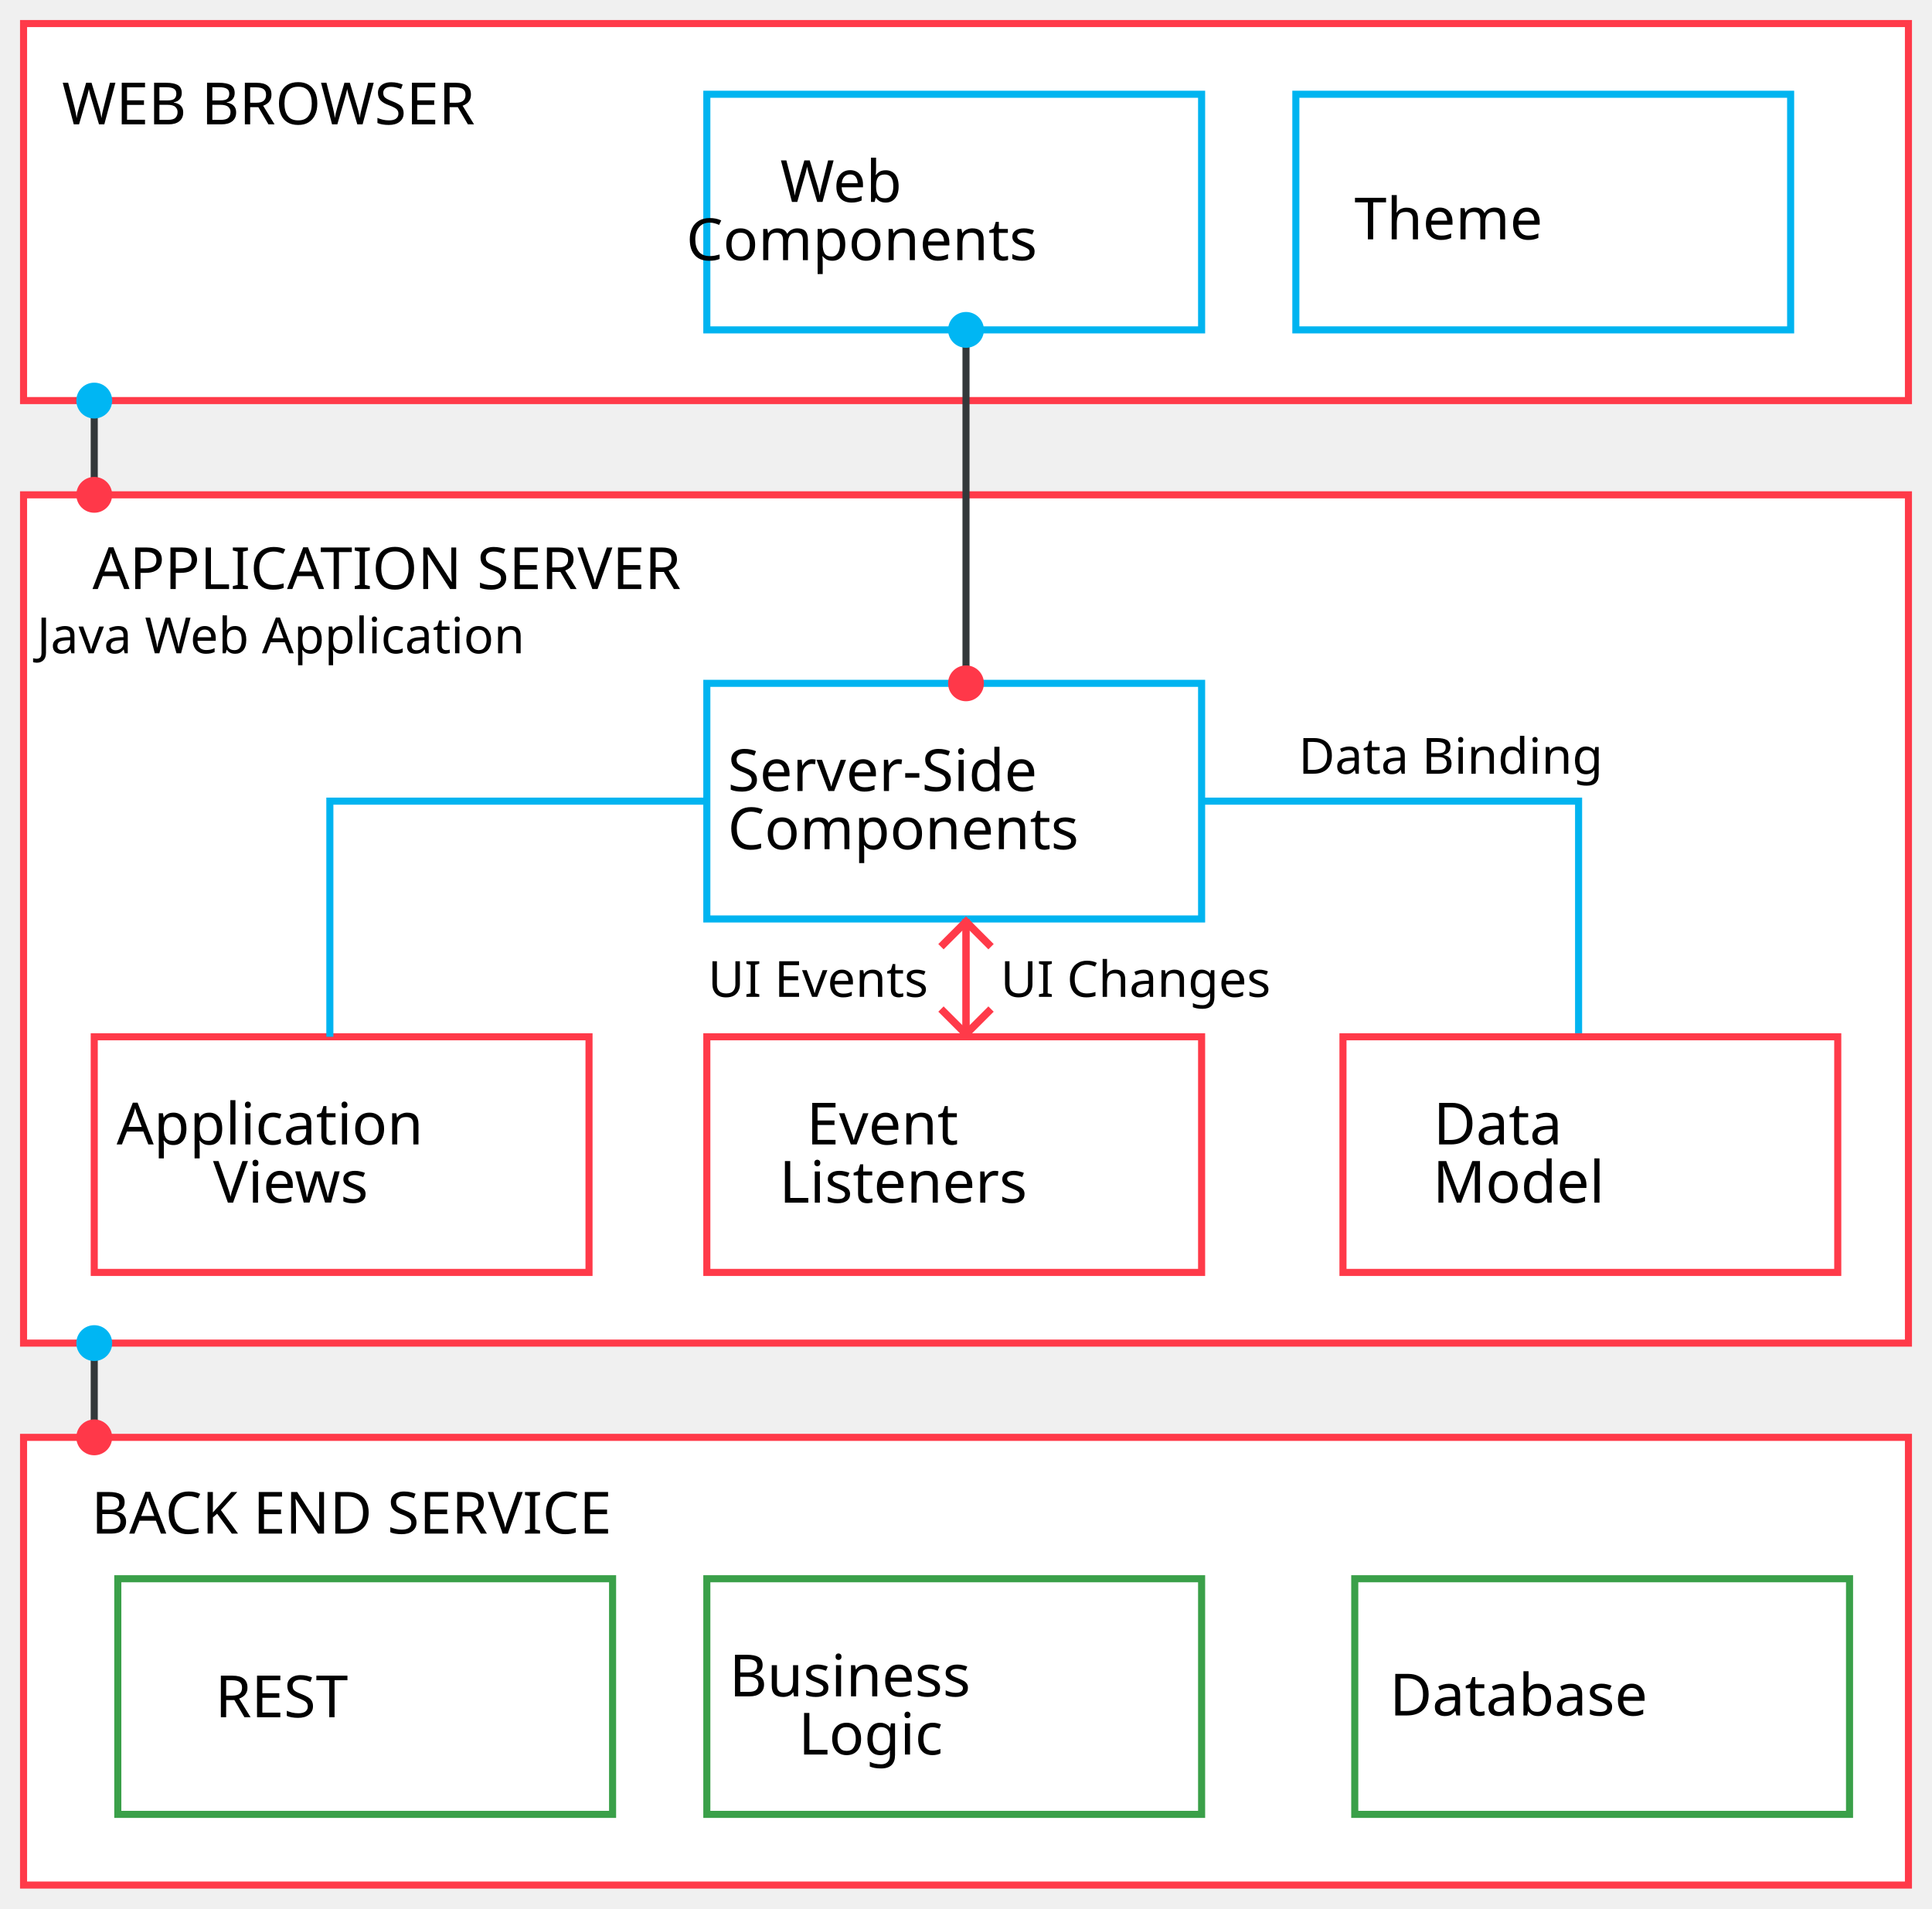
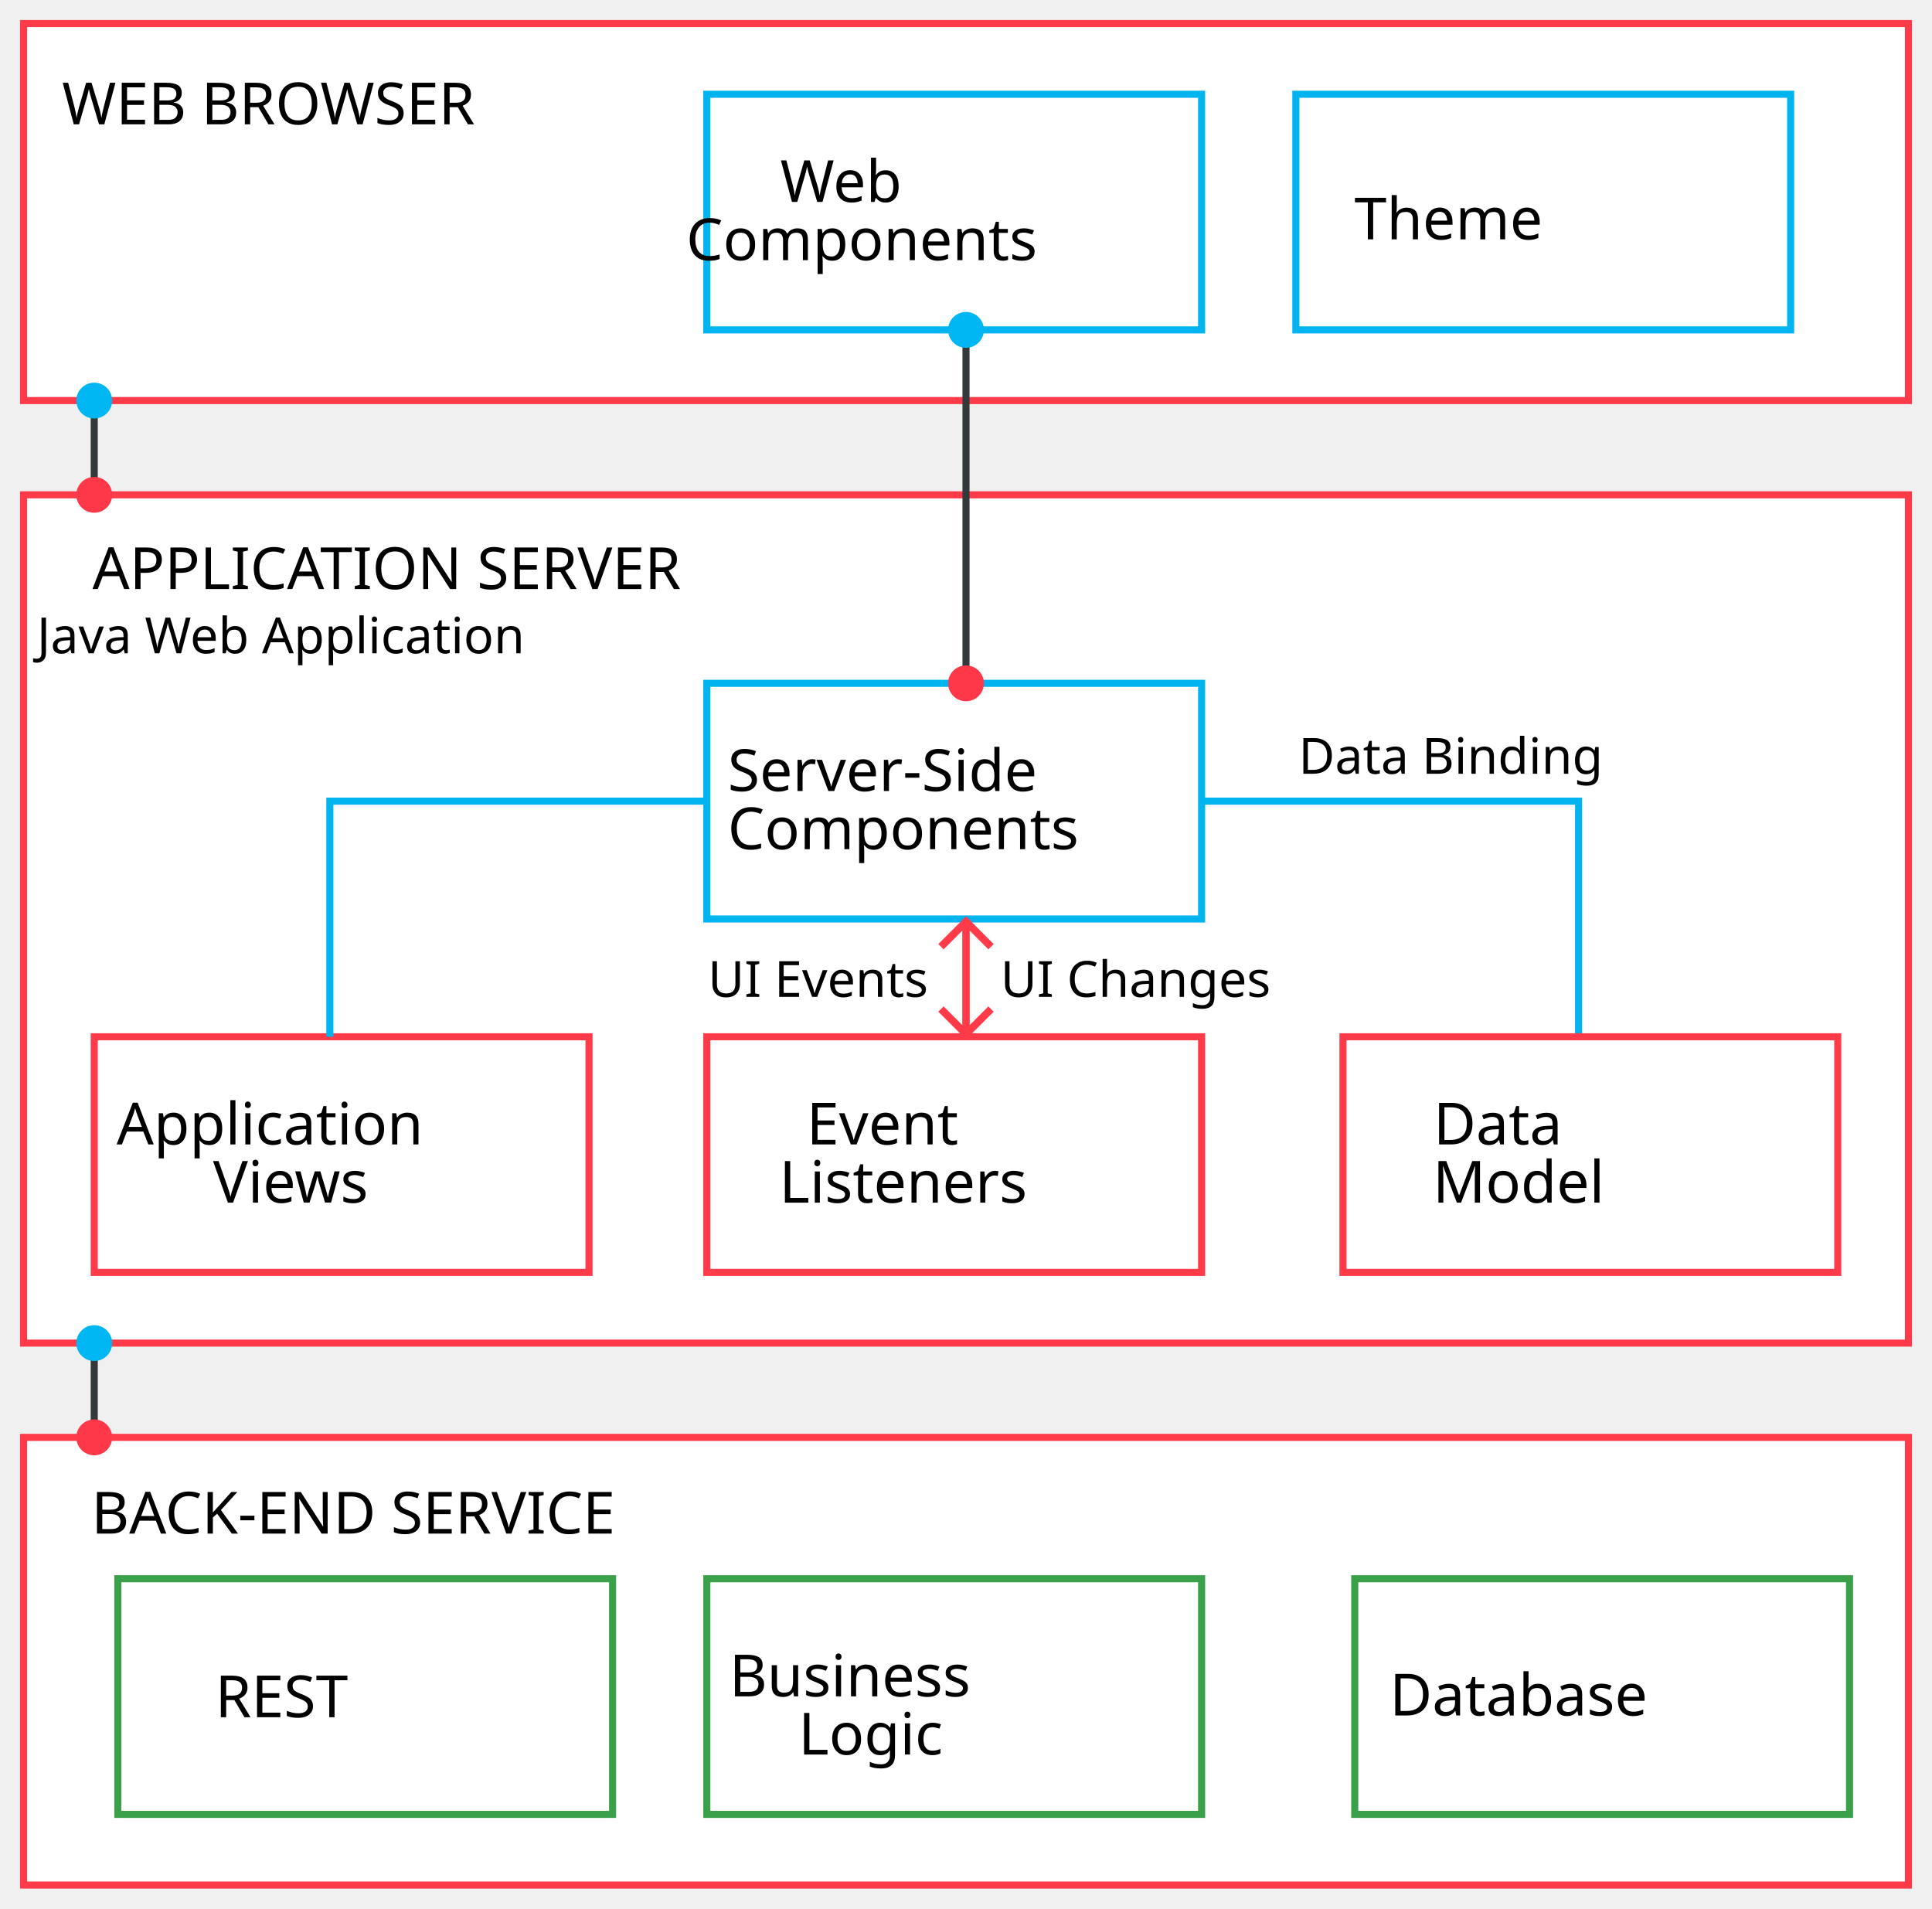
<svg xmlns="http://www.w3.org/2000/svg" xmlns:xlink="http://www.w3.org/1999/xlink" width="82mm" height="81mm" viewBox="0 0 290.551 287.008" id="svg2" version="1.1">
  <defs id="defs4">
    <marker orient="auto" refY="0" refX="0" id="EmptyTriangleOutL" style="overflow:visible">
      <path id="path4695" d="M 5.77,0 -2.88,5 V -5 Z" style="fill:#ffffff;fill-rule:evenodd;stroke:#00b4f0;stroke-width:1pt;stroke-opacity:1" transform="matrix(0.8,0,0,0.8,-4.8,0)" />
    </marker>
    <marker orient="auto" refY="0" refX="0" id="Arrow2Lend" style="overflow:visible">
      <path id="path4556" style="fill:#000000;fill-opacity:1;fill-rule:evenodd;stroke:#000000;stroke-width:0.625;stroke-linejoin:round;stroke-opacity:1" d="M 8.719,4.034 -2.207,0.016 8.719,-4.002 c -1.745,2.372 -1.735,5.617 -6e-7,8.035 z" transform="matrix(-1.1,0,0,-1.1,-1.1,0)" />
    </marker>
    <marker orient="auto" refY="0" refX="0" id="Arrow2Mend" style="overflow:visible">
      <path id="path4562" style="fill:#000000;fill-opacity:1;fill-rule:evenodd;stroke:#000000;stroke-width:0.625;stroke-linejoin:round;stroke-opacity:1" d="M 8.719,4.034 -2.207,0.016 8.719,-4.002 c -1.745,2.372 -1.735,5.617 -6e-7,8.035 z" transform="scale(-0.6)" />
    </marker>
    <marker orient="auto" refY="0" refX="0" id="EmptyTriangleOutL-9" style="overflow:visible">
      <path id="path4695-8" d="M 5.77,0 -2.88,5 V -5 Z" style="fill:#ffffff;fill-rule:evenodd;stroke:#00b4f0;stroke-width:1pt;stroke-opacity:1" transform="matrix(0.8,0,0,0.8,-4.8,0)" />
    </marker>
    <marker markerWidth="7.838" markerHeight="4.295" refX="3.919" refY="2.147" orient="auto" id="marker4995">
      <path id="path4591-1-5-0-8-9" d="M 0.376,3.919 3.919,0.376" style="fill:none;fill-rule:evenodd;stroke:#ff3a49;stroke-width:1.063;stroke-linecap:butt;stroke-linejoin:miter;stroke-miterlimit:4;stroke-dasharray:none;stroke-opacity:1" />
      <path id="path4591-1-5-0-8-9-5" d="M 7.462,3.919 3.919,0.376" style="fill:none;fill-rule:evenodd;stroke:#ff3a49;stroke-width:1.063;stroke-linecap:butt;stroke-linejoin:miter;stroke-miterlimit:4;stroke-dasharray:none;stroke-opacity:1" />
    </marker>
    <marker markerWidth="7.838" markerHeight="4.295" refX="3.919" refY="2.147" orient="auto" id="marker4995-1">
      <path id="path4591-1-5-0-8-9-3" d="M 0.376,3.919 3.919,0.376" style="fill:none;fill-rule:evenodd;stroke:#ff3a49;stroke-width:1.063;stroke-linecap:butt;stroke-linejoin:miter;stroke-miterlimit:4;stroke-dasharray:none;stroke-opacity:1" />
      <path id="path4591-1-5-0-8-9-5-2" d="M 7.462,3.919 3.919,0.376" style="fill:none;fill-rule:evenodd;stroke:#ff3a49;stroke-width:1.063;stroke-linecap:butt;stroke-linejoin:miter;stroke-miterlimit:4;stroke-dasharray:none;stroke-opacity:1" />
    </marker>
    <marker markerWidth="4.671" markerHeight="7.838" refX="4.3" refY="3.919" orient="auto" id="marker5127">
      <path id="path4591-1-5-0-8-0" d="M 0.376,0.376 3.919,3.919 0.376,7.462" style="fill:none;fill-rule:evenodd;stroke:#ff3a49;stroke-width:1.063;stroke-linecap:butt;stroke-linejoin:miter;stroke-miterlimit:4;stroke-dasharray:none;stroke-opacity:1" />
    </marker>
    <marker markerWidth="4.671" markerHeight="7.838" refX="4.3" refY="3.919" orient="auto" id="marker5127-4">
      <path id="path4591-1-5-0-8-0-6" d="M 0.376,0.376 3.919,3.919 0.376,7.462" style="fill:none;fill-rule:evenodd;stroke:#ff3a49;stroke-width:1.063;stroke-linecap:butt;stroke-linejoin:miter;stroke-miterlimit:4;stroke-dasharray:none;stroke-opacity:1" />
    </marker>
    <marker markerWidth="4.671" markerHeight="7.838" refX="4.3" refY="3.919" orient="auto" id="marker5127-0">
      <path id="path4591-1-5-0-8-0-8" d="M 0.376,0.376 3.919,3.919 0.376,7.462" style="fill:none;fill-rule:evenodd;stroke:#ff3a49;stroke-width:1.063;stroke-linecap:butt;stroke-linejoin:miter;stroke-miterlimit:4;stroke-dasharray:none;stroke-opacity:1" />
    </marker>
    <marker markerWidth="4.671" markerHeight="7.838" refX="4.3" refY="3.919" orient="auto" id="marker5127-8">
      <path id="path4591-1-5-0-8-0-65" d="M 0.376,0.376 3.919,3.919 0.376,7.462" style="fill:none;fill-rule:evenodd;stroke:#ff3a49;stroke-width:1.063;stroke-linecap:butt;stroke-linejoin:miter;stroke-miterlimit:4;stroke-dasharray:none;stroke-opacity:1" />
    </marker>
    <marker markerWidth="4.671" markerHeight="7.838" refX="4.3" refY="3.919" orient="auto" id="marker5127-8-8">
      <path id="path4591-1-5-0-8-0-65-4" d="M 0.376,0.376 3.919,3.919 0.376,7.462" style="fill:none;fill-rule:evenodd;stroke:#ff3a49;stroke-width:1.063;stroke-linecap:butt;stroke-linejoin:miter;stroke-miterlimit:4;stroke-dasharray:none;stroke-opacity:1" />
    </marker>
    <marker markerWidth="4.671" markerHeight="7.838" refX="4.3" refY="3.919" orient="auto" id="marker5127-8-7">
      <path id="path4591-1-5-0-8-0-65-8" d="M 0.376,0.376 3.919,3.919 0.376,7.462" style="fill:none;fill-rule:evenodd;stroke:#ff3a49;stroke-width:1.063;stroke-linecap:butt;stroke-linejoin:miter;stroke-miterlimit:4;stroke-dasharray:none;stroke-opacity:1" />
    </marker>
    <marker markerWidth="4.671" markerHeight="7.838" refX="4.3" refY="3.919" orient="auto" id="marker5127-8-9">
      <path id="path4591-1-5-0-8-0-65-82" d="M 0.376,0.376 3.919,3.919 0.376,7.462" style="fill:none;fill-rule:evenodd;stroke:#ff3a49;stroke-width:1.063;stroke-linecap:butt;stroke-linejoin:miter;stroke-miterlimit:4;stroke-dasharray:none;stroke-opacity:1" />
    </marker>
    <marker markerWidth="4.671" markerHeight="7.838" refX="4.3" refY="3.919" orient="auto" id="marker5127-8-6">
      <path id="path4591-1-5-0-8-0-65-3" d="M 0.376,0.376 3.919,3.919 0.376,7.462" style="fill:none;fill-rule:evenodd;stroke:#ff3a49;stroke-width:1.063;stroke-linecap:butt;stroke-linejoin:miter;stroke-miterlimit:4;stroke-dasharray:none;stroke-opacity:1" />
    </marker>
    <marker markerWidth="4.671" markerHeight="7.838" refX="4.3" refY="3.919" orient="auto" id="marker5127-4-3">
      <path id="path4591-1-5-0-8-0-6-4" d="M 0.376,0.376 3.919,3.919 0.376,7.462" style="fill:none;fill-rule:evenodd;stroke:#ff3a49;stroke-width:1.063;stroke-linecap:butt;stroke-linejoin:miter;stroke-miterlimit:4;stroke-dasharray:none;stroke-opacity:1" />
    </marker>
    <marker markerWidth="4.671" markerHeight="7.838" refX="4.3" refY="3.919" orient="auto" id="marker5127-4-4">
      <path id="path4591-1-5-0-8-0-6-8" d="M 0.376,0.376 3.919,3.919 0.376,7.462" style="fill:none;fill-rule:evenodd;stroke:#ff3a49;stroke-width:1.063;stroke-linecap:butt;stroke-linejoin:miter;stroke-miterlimit:4;stroke-dasharray:none;stroke-opacity:1" />
    </marker>
    <marker markerWidth="4.671" markerHeight="7.838" refX="4.3" refY="3.919" orient="auto" id="marker5127-4-4-4">
      <path id="path4591-1-5-0-8-0-6-8-7" d="M 0.376,0.376 3.919,3.919 0.376,7.462" style="fill:none;fill-rule:evenodd;stroke:#33383a;stroke-width:1.063;stroke-linecap:butt;stroke-linejoin:miter;stroke-miterlimit:4;stroke-dasharray:none;stroke-opacity:1" />
    </marker>
    <marker markerWidth="4.671" markerHeight="7.838" refX="4.3" refY="3.919" orient="auto" id="marker5127-4-4-4-0">
      <path id="path4591-1-5-0-8-0-6-8-7-6" d="M 0.376,0.376 3.919,3.919 0.376,7.462" style="fill:none;fill-rule:evenodd;stroke:#33383a;stroke-width:1.063;stroke-linecap:butt;stroke-linejoin:miter;stroke-miterlimit:4;stroke-dasharray:none;stroke-opacity:1" />
    </marker>
  </defs>
  <g id="layer1" transform="translate(0,-765.3543)">
    <g id="g5560" transform="translate(-3.571432,31.8897)">
      <rect y="886.837" x="53.276" height="9.62" width="35.307" id="rect5558" style="color:#000000;clip-rule:nonzero;display:inline;overflow:visible;visibility:visible;opacity:1;isolation:auto;mix-blend-mode:normal;color-interpolation:sRGB;color-interpolation-filters:linearRGB;solid-color:#000000;solid-opacity:1;fill:#ffffff;fill-opacity:1;fill-rule:nonzero;stroke:none;stroke-width:1.063;stroke-linecap:butt;stroke-linejoin:miter;stroke-miterlimit:4;stroke-dasharray:none;stroke-dashoffset:0;stroke-opacity:1;marker:none;color-rendering:auto;image-rendering:auto;shape-rendering:auto;text-rendering:auto;enable-background:accumulate" />
      <flowRoot xml:space="preserve" style="font-style:normal;font-variant:normal;font-weight:300;font-stretch:normal;line-height:0.01%;font-family:Montserrat;-inkscape-font-specification:'Montserrat, Light';text-align:center;letter-spacing:0px;word-spacing:0px;writing-mode:lr-tb;text-anchor:middle;fill:#000000;fill-opacity:1;stroke:none;stroke-width:1px;stroke-linecap:butt;stroke-linejoin:miter;stroke-opacity:1" id="flowRoot4420-0-2" transform="translate(-0.1375128,47.7641)">
        <flowRegion id="flowRegion4422-7-6">
          <use x="0" y="0" xlink:href="#rect4408-7" id="use4424-6-1" width="100%" height="100%" />
        </flowRegion>
        <flowPara id="flowPara4428-1-6" style="font-size:7.5px;line-height:1">&lt;String&gt;</flowPara>
      </flowRoot>
    </g>
    <g transform="translate(-31.88976,-53.14971)" id="g4462-8">
      <rect y="822.047" x="35.433" height="56.693" width="283.465" id="rect4408-7" style="color:#000000;clip-rule:nonzero;display:inline;overflow:visible;visibility:visible;opacity:1;isolation:auto;mix-blend-mode:normal;color-interpolation:sRGB;color-interpolation-filters:linearRGB;solid-color:#000000;solid-opacity:1;fill:#ffffff;fill-opacity:1;fill-rule:nonzero;stroke:#ff3a49;stroke-width:1.063;stroke-linecap:butt;stroke-linejoin:miter;stroke-miterlimit:4;stroke-dasharray:none;stroke-dashoffset:0;stroke-opacity:1;marker:none;color-rendering:auto;image-rendering:auto;shape-rendering:auto;text-rendering:auto;enable-background:accumulate" />
      <g id="g1284" transform="translate(-8.2017651e-6,3.543429)">
        <g id="g4462-8-7-43-4-8" transform="translate(102.7559,-10.62992)">
          <rect style="color:#000000;clip-rule:nonzero;display:inline;overflow:visible;visibility:visible;opacity:1;isolation:auto;mix-blend-mode:normal;color-interpolation:sRGB;color-interpolation-filters:linearRGB;solid-color:#000000;solid-opacity:1;fill:#ffffff;fill-opacity:1;fill-rule:nonzero;stroke:#00b4f0;stroke-width:1.063;stroke-linecap:butt;stroke-linejoin:miter;stroke-miterlimit:4;stroke-dasharray:none;stroke-dashoffset:0;stroke-opacity:1;marker:none;color-rendering:auto;image-rendering:auto;shape-rendering:auto;text-rendering:auto;enable-background:accumulate" id="rect4408-7-5-0-9-3" width="74.409" height="35.433" x="35.433" y="839.764" />
        </g>
        <text id="text4227-4-2-7-1" y="845.326" x="175.525" style="font-style:normal;font-variant:normal;font-weight:300;font-stretch:normal;font-size:12px;line-height:0%;font-family:Montserrat;-inkscape-font-specification:'Montserrat, Light';text-align:center;letter-spacing:0px;word-spacing:0px;writing-mode:lr-tb;text-anchor:middle;fill:#000000;fill-opacity:1;stroke:none;stroke-width:1px;stroke-linecap:butt;stroke-linejoin:miter;stroke-opacity:1" xml:space="preserve">
          <tspan style="font-size:8.75px;line-height:1;stroke-width:1px" id="tspan4339-8-9" y="845.326" x="175.525">Web</tspan>
          <tspan id="tspan1277" style="font-size:8.75px;line-height:1;stroke-width:1px" y="854.076" x="175.525">Components</tspan>
        </text>
      </g>
      <g transform="translate(88.58267,3.543429)" id="g1284-3">
        <g id="g4462-8-7-43-4-8-3" transform="translate(102.7559,-10.62992)">
          <rect style="color:#000000;clip-rule:nonzero;display:inline;overflow:visible;visibility:visible;opacity:1;isolation:auto;mix-blend-mode:normal;color-interpolation:sRGB;color-interpolation-filters:linearRGB;solid-color:#000000;solid-opacity:1;fill:#ffffff;fill-opacity:1;fill-rule:nonzero;stroke:#00b4f0;stroke-width:1.063;stroke-linecap:butt;stroke-linejoin:miter;stroke-miterlimit:4;stroke-dasharray:none;stroke-dashoffset:0;stroke-opacity:1;marker:none;color-rendering:auto;image-rendering:auto;shape-rendering:auto;text-rendering:auto;enable-background:accumulate" id="rect4408-7-5-0-9-3-8" width="74.409" height="35.433" x="35.433" y="839.764" />
        </g>
        <text id="text4227-4-2-7-1-6" y="850.951" x="175.19" style="font-style:normal;font-variant:normal;font-weight:300;font-stretch:normal;font-size:12px;line-height:0%;font-family:Montserrat;-inkscape-font-specification:'Montserrat, Light';text-align:center;letter-spacing:0px;word-spacing:0px;writing-mode:lr-tb;text-anchor:middle;fill:#000000;fill-opacity:1;stroke:none;stroke-width:1px;stroke-linecap:butt;stroke-linejoin:miter;stroke-opacity:1" xml:space="preserve">
          <tspan id="tspan1277-4" style="font-size:8.75px;line-height:1;stroke-width:1px" y="850.951" x="175.19">Theme</tspan>
        </text>
      </g>
    </g>
    <g transform="translate(-31.88976,-10.63003)" id="g4462-8-7-4">
      <rect y="850.394" x="35.433" height="127.559" width="283.465" id="rect4408-7-5-2" style="color:#000000;clip-rule:nonzero;display:inline;overflow:visible;visibility:visible;opacity:1;isolation:auto;mix-blend-mode:normal;color-interpolation:sRGB;color-interpolation-filters:linearRGB;solid-color:#000000;solid-opacity:1;fill:#ffffff;fill-opacity:1;fill-rule:nonzero;stroke:#ff3a49;stroke-width:1.063;stroke-linecap:butt;stroke-linejoin:miter;stroke-miterlimit:4;stroke-dasharray:none;stroke-dashoffset:0;stroke-opacity:1;marker:none;color-rendering:auto;image-rendering:auto;shape-rendering:auto;text-rendering:auto;enable-background:accumulate" />
      <text xml:space="preserve" style="font-style:normal;font-variant:normal;font-weight:300;font-stretch:normal;line-height:0%;font-family:Montserrat;-inkscape-font-specification:'Montserrat, Light';text-align:center;letter-spacing:0px;word-spacing:0px;writing-mode:lr-tb;text-anchor:middle;fill:#000000;fill-opacity:1;stroke:none;stroke-width:1px;stroke-linecap:butt;stroke-linejoin:miter;stroke-opacity:1;" x="85.039" y="874.215" id="text4227-9-0-3">
        <tspan id="tspan4229-4-4-0" x="85.039" y="874.215" style="font-size:7.5px;line-height:1;text-align:center;text-anchor:middle;fill:#000000;fill-opacity:1;">Java Web Application</tspan>
      </text>
    </g>
    <g transform="translate(-21.25984,120.4724)" id="g4462-8-7">
      <rect y="861.024" x="24.803" height="67.323" width="283.465" id="rect4408-7-5" style="color:#000000;clip-rule:nonzero;display:inline;overflow:visible;visibility:visible;opacity:1;isolation:auto;mix-blend-mode:normal;color-interpolation:sRGB;color-interpolation-filters:linearRGB;solid-color:#000000;solid-opacity:1;fill:#ffffff;fill-opacity:1;fill-rule:nonzero;stroke:#ff3a49;stroke-width:1.063;stroke-linecap:butt;stroke-linejoin:miter;stroke-miterlimit:4;stroke-dasharray:none;stroke-dashoffset:0;stroke-opacity:1;marker:none;color-rendering:auto;image-rendering:auto;shape-rendering:auto;text-rendering:auto;enable-background:accumulate" />
    </g>
    <g transform="translate(70.86614,28.34635)" id="g4462-8-7-43-4">
      <rect y="839.764" x="35.433" height="35.433" width="74.409" id="rect4408-7-5-0-9" style="color:#000000;clip-rule:nonzero;display:inline;overflow:visible;visibility:visible;opacity:1;isolation:auto;mix-blend-mode:normal;color-interpolation:sRGB;color-interpolation-filters:linearRGB;solid-color:#000000;solid-opacity:1;fill:#ffffff;fill-opacity:1;fill-rule:nonzero;stroke:#00b4f0;stroke-width:1.063;stroke-linecap:butt;stroke-linejoin:miter;stroke-miterlimit:4;stroke-dasharray:none;stroke-dashoffset:0;stroke-opacity:1;marker:none;color-rendering:auto;image-rendering:auto;shape-rendering:auto;text-rendering:auto;enable-background:accumulate" />
    </g>
    <g transform="translate(-21.25984,81.49596)" id="g4462-8-7-43-4-9-0-3">
      <rect y="839.764" x="35.433" height="35.433" width="74.409" id="rect4408-7-5-0-9-5-1-2" style="color:#000000;clip-rule:nonzero;display:inline;overflow:visible;visibility:visible;opacity:1;isolation:auto;mix-blend-mode:normal;color-interpolation:sRGB;color-interpolation-filters:linearRGB;solid-color:#000000;solid-opacity:1;fill:#ffffff;fill-opacity:1;fill-rule:nonzero;stroke:#ff3a49;stroke-width:1.063;stroke-linecap:butt;stroke-linejoin:miter;stroke-miterlimit:4;stroke-dasharray:none;stroke-dashoffset:0;stroke-opacity:1;marker:none;color-rendering:auto;image-rendering:auto;shape-rendering:auto;text-rendering:auto;enable-background:accumulate" />
    </g>
    <g transform="translate(70.86614,81.49595)" id="g4462-8-7-43-4-9-0-8-2">
      <rect y="839.764" x="35.433" height="35.433" width="74.409" id="rect4408-7-5-0-9-5-1-8-9" style="color:#000000;clip-rule:nonzero;display:inline;overflow:visible;visibility:visible;opacity:1;isolation:auto;mix-blend-mode:normal;color-interpolation:sRGB;color-interpolation-filters:linearRGB;solid-color:#000000;solid-opacity:1;fill:#ffffff;fill-opacity:1;fill-rule:nonzero;stroke:#ff3a49;stroke-width:1.063;stroke-linecap:butt;stroke-linejoin:miter;stroke-miterlimit:4;stroke-dasharray:none;stroke-dashoffset:0;stroke-opacity:1;marker:none;color-rendering:auto;image-rendering:auto;shape-rendering:auto;text-rendering:auto;enable-background:accumulate" />
    </g>
    <path style="fill:none;fill-rule:evenodd;stroke:#00b4f0;stroke-width:1.063;stroke-linecap:butt;stroke-linejoin:miter;stroke-miterlimit:4;stroke-dasharray:none;stroke-opacity:1" d="M 237.402,921.26 V 885.827 H 180.709" id="path4591-7" />
    <text xml:space="preserve" style="font-style:normal;font-variant:normal;font-weight:300;font-stretch:normal;line-height:0%;font-family:Montserrat;-inkscape-font-specification:'Montserrat, Light';text-align:start;letter-spacing:0px;word-spacing:0px;writing-mode:lr-tb;text-anchor:start;fill:#000000;fill-opacity:1;stroke:none;stroke-width:1px;stroke-linecap:butt;stroke-linejoin:miter;stroke-opacity:1" x="106.472" y="915.26" id="text4227-9-2-6-2">
      <tspan id="tspan4229-4-5-4-6" x="106.472" y="915.26" style="font-size:7.5px;line-height:1">UI Events</tspan>
    </text>
    <text xml:space="preserve" style="font-style:normal;font-variant:normal;font-weight:300;font-stretch:normal;line-height:0%;font-family:Montserrat;-inkscape-font-specification:'Montserrat, Light';text-align:start;letter-spacing:0px;word-spacing:0px;writing-mode:lr-tb;text-anchor:start;fill:#000000;fill-opacity:1;stroke:none;stroke-width:1px;stroke-linecap:butt;stroke-linejoin:miter;stroke-opacity:1" x="150.472" y="915.26" id="text4227-9-2-6-2-7">
      <tspan x="150.472" y="915.26" id="tspan4800" style="font-size:7.5px;line-height:1">UI Changes</tspan>
    </text>
    <path style="fill:none;fill-rule:evenodd;stroke:#ff3a49;stroke-width:1.063;stroke-linecap:butt;stroke-linejoin:miter;stroke-miterlimit:4;stroke-dasharray:none;stroke-opacity:1;marker-end:url(#marker5127-8-9)" d="M 145.276,921.26 V 903.543" id="path4591-1-5-0-7-1-3" />
    <path style="fill:none;fill-rule:evenodd;stroke:#ff3a49;stroke-width:1.063;stroke-linecap:butt;stroke-linejoin:miter;stroke-miterlimit:4;stroke-dasharray:none;stroke-opacity:1;marker-end:url(#marker5127-4-3)" d="M 145.276,903.543 V 921.26" id="path4591-1-5-0-7-7-4" />
    <path style="fill:none;fill-rule:evenodd;stroke:#33383a;stroke-width:1.063;stroke-linecap:butt;stroke-linejoin:miter;stroke-miterlimit:4;stroke-dasharray:none;stroke-opacity:1" d="m 14.173,825.591 10e-7,14.173" id="path4591-6-4-7-2-5" />
    <circle style="color:#000000;display:inline;overflow:visible;visibility:visible;fill:#00b6f3;fill-opacity:1;fill-rule:nonzero;stroke:none;stroke-width:0.997;stroke-miterlimit:4;stroke-dasharray:none;marker:none;enable-background:accumulate" id="path3130-77-4" cx="14.173" cy="825.591" r="2.695" />
    <circle style="color:#000000;display:inline;overflow:visible;visibility:visible;fill:#ff3849;fill-opacity:1;fill-rule:nonzero;stroke:none;stroke-width:0.997;stroke-miterlimit:4;stroke-dasharray:none;marker:none;enable-background:accumulate" id="path3130-77-3-8" cx="14.173" cy="839.764" r="2.695" />
    <text xml:space="preserve" style="font-style:normal;font-variant:normal;font-weight:300;font-stretch:normal;font-size:12px;line-height:0%;font-family:Montserrat;-inkscape-font-specification:'Montserrat, Light';text-align:start;letter-spacing:0px;word-spacing:0px;writing-mode:lr-tb;text-anchor:start;fill:#000000;fill-opacity:1;stroke:none;stroke-width:1px;stroke-linecap:butt;stroke-linejoin:miter;stroke-opacity:1" x="195.28" y="881.702" id="text4227-9-2-6-2-7-4">
      <tspan x="195.28" y="881.702" id="tspan4800-3" style="font-size:7.5px;line-height:1;stroke-width:1px">Data Binding</tspan>
    </text>
    <path style="fill:none;fill-rule:evenodd;stroke:#00b4f0;stroke-width:1.063;stroke-linecap:butt;stroke-linejoin:miter;stroke-miterlimit:4;stroke-dasharray:none;stroke-opacity:1" d="M 49.606,921.26 V 885.827 H 106.299" id="path4591-7-0" />
    <path style="fill:none;fill-rule:evenodd;stroke:#33383a;stroke-width:1.063;stroke-linecap:butt;stroke-linejoin:miter;stroke-miterlimit:4;stroke-dasharray:none;stroke-opacity:1" d="m 14.173,967.323 1e-6,14.173" id="path4591-6-4-7-2-5-8" />
    <circle style="color:#000000;display:inline;overflow:visible;visibility:visible;fill:#00b6f3;fill-opacity:1;fill-rule:nonzero;stroke:none;stroke-width:0.997;stroke-miterlimit:4;stroke-dasharray:none;marker:none;enable-background:accumulate" id="path3130-77-4-0" cx="14.173" cy="967.323" r="2.695" />
    <circle style="color:#000000;display:inline;overflow:visible;visibility:visible;fill:#ff3849;fill-opacity:1;fill-rule:nonzero;stroke:none;stroke-width:0.997;stroke-miterlimit:4;stroke-dasharray:none;marker:none;enable-background:accumulate" id="path3130-77-3-8-2" cx="14.173" cy="981.496" r="2.695" />
    <path style="fill:none;fill-rule:evenodd;stroke:#33383a;stroke-width:1.063;stroke-linecap:butt;stroke-linejoin:miter;stroke-miterlimit:4;stroke-dasharray:none;stroke-opacity:1" d="m 145.276,814.961 0,53.15" id="path4591-6-4-7-2-5-1" />
    <circle style="color:#000000;display:inline;overflow:visible;visibility:visible;fill:#00b6f3;fill-opacity:1;fill-rule:nonzero;stroke:none;stroke-width:0.997;stroke-miterlimit:4;stroke-dasharray:none;marker:none;enable-background:accumulate" id="path3130-77-4-05" cx="145.276" cy="814.961" r="2.695" />
    <circle style="color:#000000;display:inline;overflow:visible;visibility:visible;fill:#ff3849;fill-opacity:1;fill-rule:nonzero;stroke:none;stroke-width:0.997;stroke-miterlimit:4;stroke-dasharray:none;marker:none;enable-background:accumulate" id="path3130-77-3-8-1" cx="145.276" cy="868.11" r="2.695" />
  </g>
  <g id="layer2" transform="translate(0,-70.86614)">
    <text xml:space="preserve" style="font-style:normal;font-variant:normal;font-weight:300;font-stretch:normal;line-height:0%;font-family:Montserrat;-inkscape-font-specification:'Montserrat, Light';text-align:center;letter-spacing:0px;word-spacing:0px;writing-mode:lr-tb;text-anchor:middle;fill:#000000;fill-opacity:1;stroke:none;stroke-width:1px;stroke-linecap:butt;stroke-linejoin:miter;stroke-opacity:1" x="48.173" y="89.565" id="text4227">
      <tspan id="tspan4229" x="48.173" y="89.565" style="font-size:8.75px;line-height:1">WEB BROWSER</tspan>
    </text>
    <text xml:space="preserve" style="font-style:normal;font-variant:normal;font-weight:300;font-stretch:normal;line-height:0%;font-family:Montserrat;-inkscape-font-specification:'Montserrat, Light';text-align:start;letter-spacing:0px;word-spacing:0px;writing-mode:lr-tb;text-anchor:start;fill:#000000;fill-opacity:1;stroke:none;stroke-width:1px;stroke-linecap:butt;stroke-linejoin:miter;stroke-opacity:1;" x="13.906" y="159.449" id="text4227-4-5">
      <tspan id="tspan4229-0-6" x="13.906" y="159.449" style="font-size:8.75px;line-height:1;fill:#000000;fill-opacity:1;">APPLICATION SERVER</tspan>
    </text>
    <text xml:space="preserve" style="font-style:normal;font-variant:normal;font-weight:300;font-stretch:normal;line-height:0%;font-family:Montserrat;-inkscape-font-specification:'Montserrat, Light';text-align:start;letter-spacing:0px;word-spacing:0px;writing-mode:lr-tb;text-anchor:start;fill:#000000;fill-opacity:1;stroke:none;stroke-width:1px;stroke-linecap:butt;stroke-linejoin:miter;stroke-opacity:1" x="13.743" y="301.474" id="text4227-4">
-       <tspan id="tspan4229-0" x="13.743" y="301.474" style="font-size:8.75px;line-height:1;text-align:start;text-anchor:start">BACK END SERVICE</tspan>
+       <tspan id="tspan4229-0" x="13.743" y="301.474" style="font-size:8.75px;line-height:1;text-align:start;text-anchor:start">BACK-END SERVICE</tspan>
    </text>
    <text xml:space="preserve" style="font-style:normal;font-variant:normal;font-weight:300;font-stretch:normal;line-height:0%;font-family:Montserrat;-inkscape-font-specification:'Montserrat, Light';text-align:center;letter-spacing:0px;word-spacing:0px;writing-mode:lr-tb;text-anchor:middle;fill:#000000;fill-opacity:1;stroke:none;stroke-width:1px;stroke-linecap:butt;stroke-linejoin:miter;stroke-opacity:1" x="143.635" y="189.814" id="text4227-4-2-7">
      <tspan x="143.635" y="189.814" id="tspan4339-8" style="font-size:8.75px;line-height:1">Server-Side</tspan>
      <tspan x="143.635" y="198.564" style="font-size:8.75px;line-height:1" id="tspan3998">Components</tspan>
    </text>
    <text xml:space="preserve" style="font-style:normal;font-variant:normal;font-weight:300;font-stretch:normal;line-height:0%;font-family:Montserrat;-inkscape-font-specification:'Montserrat, Light';text-align:center;letter-spacing:0px;word-spacing:0px;writing-mode:lr-tb;text-anchor:middle;fill:#000000;fill-opacity:1;stroke:none;stroke-width:1px;stroke-linecap:butt;stroke-linejoin:miter;stroke-opacity:1" x="51.509" y="242.963" id="text4227-4-2-7-8-3-6">
      <tspan x="51.509" y="242.963" id="tspan4556" style="font-size:8.75px;line-height:1">Application</tspan>
      <tspan x="51.509" y="251.713" style="font-size:8.75px;line-height:1" id="tspan4004">Views</tspan>
    </text>
    <text xml:space="preserve" style="font-style:normal;font-variant:normal;font-weight:300;font-stretch:normal;line-height:0%;font-family:Montserrat;-inkscape-font-specification:'Montserrat, Light';text-align:center;letter-spacing:0px;word-spacing:0px;writing-mode:lr-tb;text-anchor:middle;fill:#000000;fill-opacity:1;stroke:none;stroke-width:1px;stroke-linecap:butt;stroke-linejoin:miter;stroke-opacity:1" x="143.635" y="242.963" id="text4227-4-2-7-8-3-2-5">
      <tspan x="143.635" y="242.963" id="tspan4548" style="font-size:8.75px;line-height:1">Event</tspan>
      <tspan x="143.635" y="251.713" style="font-size:8.75px;line-height:1" id="tspan4026">Listeners</tspan>
    </text>
    <g id="g4085" transform="translate(-7.7001952e-8,77.95271)">
      <g id="g4462-8-7-43-4-9-0-8-26" transform="translate(166.5354,-690.9449)">
        <rect style="color:#000000;clip-rule:nonzero;display:inline;overflow:visible;visibility:visible;opacity:1;isolation:auto;mix-blend-mode:normal;color-interpolation:sRGB;color-interpolation-filters:linearRGB;solid-color:#000000;solid-opacity:1;fill:#ffffff;fill-opacity:1;fill-rule:nonzero;stroke:#ff3a49;stroke-width:1.063;stroke-linecap:butt;stroke-linejoin:miter;stroke-miterlimit:4;stroke-dasharray:none;stroke-dashoffset:0;stroke-opacity:1;marker:none;color-rendering:auto;image-rendering:auto;shape-rendering:auto;text-rendering:auto;enable-background:accumulate" id="rect4408-7-5-0-9-5-1-8-8" width="74.409" height="35.433" x="35.433" y="839.764" />
      </g>
      <text id="text4227-4-2-7-8-3-2-1" y="165.01" x="239.304" style="font-style:normal;font-variant:normal;font-weight:300;font-stretch:normal;line-height:0%;font-family:Montserrat;-inkscape-font-specification:'Montserrat, Light';text-align:center;letter-spacing:0px;word-spacing:0px;writing-mode:lr-tb;text-anchor:middle;fill:#000000;fill-opacity:1;stroke:none;stroke-width:1px;stroke-linecap:butt;stroke-linejoin:miter;stroke-opacity:1" xml:space="preserve">
        <tspan style="font-size:8.75px;line-height:1" id="tspan4544" y="165.01" x="239.304">Data</tspan>
        <tspan id="tspan4030" style="font-size:8.75px;line-height:1" y="173.76" x="239.304">Model</tspan>
      </text>
    </g>
    <g id="g4125" transform="translate(-7.7001952e-8,77.95271)">
      <g id="g4462-8-7-43-4-9-0-8-26-9" transform="translate(168.3071,-609.4488)">
        <rect style="color:#000000;clip-rule:nonzero;display:inline;overflow:visible;visibility:visible;opacity:1;isolation:auto;mix-blend-mode:normal;color-interpolation:sRGB;color-interpolation-filters:linearRGB;solid-color:#000000;solid-opacity:1;fill:#ffffff;fill-opacity:1;fill-rule:nonzero;stroke:#3aa049;stroke-width:1.063;stroke-linecap:butt;stroke-linejoin:miter;stroke-miterlimit:4;stroke-dasharray:none;stroke-dashoffset:0;stroke-opacity:1;marker:none;color-rendering:auto;image-rendering:auto;shape-rendering:auto;text-rendering:auto;enable-background:accumulate" id="rect4408-7-5-0-9-5-1-8-8-2" width="74.409" height="35.433" x="35.433" y="839.764" />
      </g>
      <text id="text4227-4-2-7-8-3-2-1-5" y="250.877" x="239.304" style="font-style:normal;font-variant:normal;font-weight:300;font-stretch:normal;font-size:12px;line-height:0%;font-family:Montserrat;-inkscape-font-specification:'Montserrat, Light';text-align:center;letter-spacing:0px;word-spacing:0px;writing-mode:lr-tb;text-anchor:middle;fill:#000000;fill-opacity:1;stroke:none;stroke-width:1px;stroke-linecap:butt;stroke-linejoin:miter;stroke-opacity:1" xml:space="preserve">
        <tspan id="tspan4030-0" style="font-size:8.75px;line-height:1;stroke-width:1px" y="250.877" x="239.304">Database</tspan>
      </text>
    </g>
    <g transform="translate(-97.44094,77.95271)" id="g4125-4">
      <g id="g4462-8-7-43-4-9-0-8-26-9-6" transform="translate(168.3071,-609.4488)">
        <rect style="color:#000000;clip-rule:nonzero;display:inline;overflow:visible;visibility:visible;opacity:1;isolation:auto;mix-blend-mode:normal;color-interpolation:sRGB;color-interpolation-filters:linearRGB;solid-color:#000000;solid-opacity:1;fill:#ffffff;fill-opacity:1;fill-rule:nonzero;stroke:#3aa049;stroke-width:1.063;stroke-linecap:butt;stroke-linejoin:miter;stroke-miterlimit:4;stroke-dasharray:none;stroke-dashoffset:0;stroke-opacity:1;marker:none;color-rendering:auto;image-rendering:auto;shape-rendering:auto;text-rendering:auto;enable-background:accumulate" id="rect4408-7-5-0-9-5-1-8-8-2-9" width="74.409" height="35.433" x="35.433" y="839.764" />
      </g>
      <text id="text4227-4-2-7-8-3-2-1-5-2" y="247.997" x="239.304" style="font-style:normal;font-variant:normal;font-weight:300;font-stretch:normal;font-size:12px;line-height:0%;font-family:Montserrat;-inkscape-font-specification:'Montserrat, Light';text-align:center;letter-spacing:0px;word-spacing:0px;writing-mode:lr-tb;text-anchor:middle;fill:#000000;fill-opacity:1;stroke:none;stroke-width:1px;stroke-linecap:butt;stroke-linejoin:miter;stroke-opacity:1" xml:space="preserve">
        <tspan id="tspan4030-0-2" style="font-size:8.75px;line-height:1;stroke-width:1px" y="247.997" x="239.304">Business</tspan>
        <tspan style="font-size:8.75px;line-height:1;stroke-width:1px" y="256.747" x="239.304" id="tspan4185">Logic</tspan>
      </text>
    </g>
    <g transform="translate(-186.0236,77.95271)" id="g4125-4-4">
      <g id="g4462-8-7-43-4-9-0-8-26-9-6-7" transform="translate(168.3071,-609.4488)">
        <rect style="color:#000000;clip-rule:nonzero;display:inline;overflow:visible;visibility:visible;opacity:1;isolation:auto;mix-blend-mode:normal;color-interpolation:sRGB;color-interpolation-filters:linearRGB;solid-color:#000000;solid-opacity:1;fill:#ffffff;fill-opacity:1;fill-rule:nonzero;stroke:#3aa049;stroke-width:1.063;stroke-linecap:butt;stroke-linejoin:miter;stroke-miterlimit:4;stroke-dasharray:none;stroke-dashoffset:0;stroke-opacity:1;marker:none;color-rendering:auto;image-rendering:auto;shape-rendering:auto;text-rendering:auto;enable-background:accumulate" id="rect4408-7-5-0-9-5-1-8-8-2-9-7" width="74.409" height="35.433" x="35.433" y="839.764" />
      </g>
      <text id="text4227-4-2-7-8-3-2-1-5-2-5" y="251.144" x="239.304" style="font-style:normal;font-variant:normal;font-weight:300;font-stretch:normal;font-size:12px;line-height:0%;font-family:Montserrat;-inkscape-font-specification:'Montserrat, Light';text-align:center;letter-spacing:0px;word-spacing:0px;writing-mode:lr-tb;text-anchor:middle;fill:#000000;fill-opacity:1;stroke:none;stroke-width:1px;stroke-linecap:butt;stroke-linejoin:miter;stroke-opacity:1" xml:space="preserve">
        <tspan style="font-size:8.75px;line-height:1;stroke-width:1px" y="251.144" x="239.304" id="tspan4181">REST</tspan>
      </text>
    </g>
  </g>
</svg>
